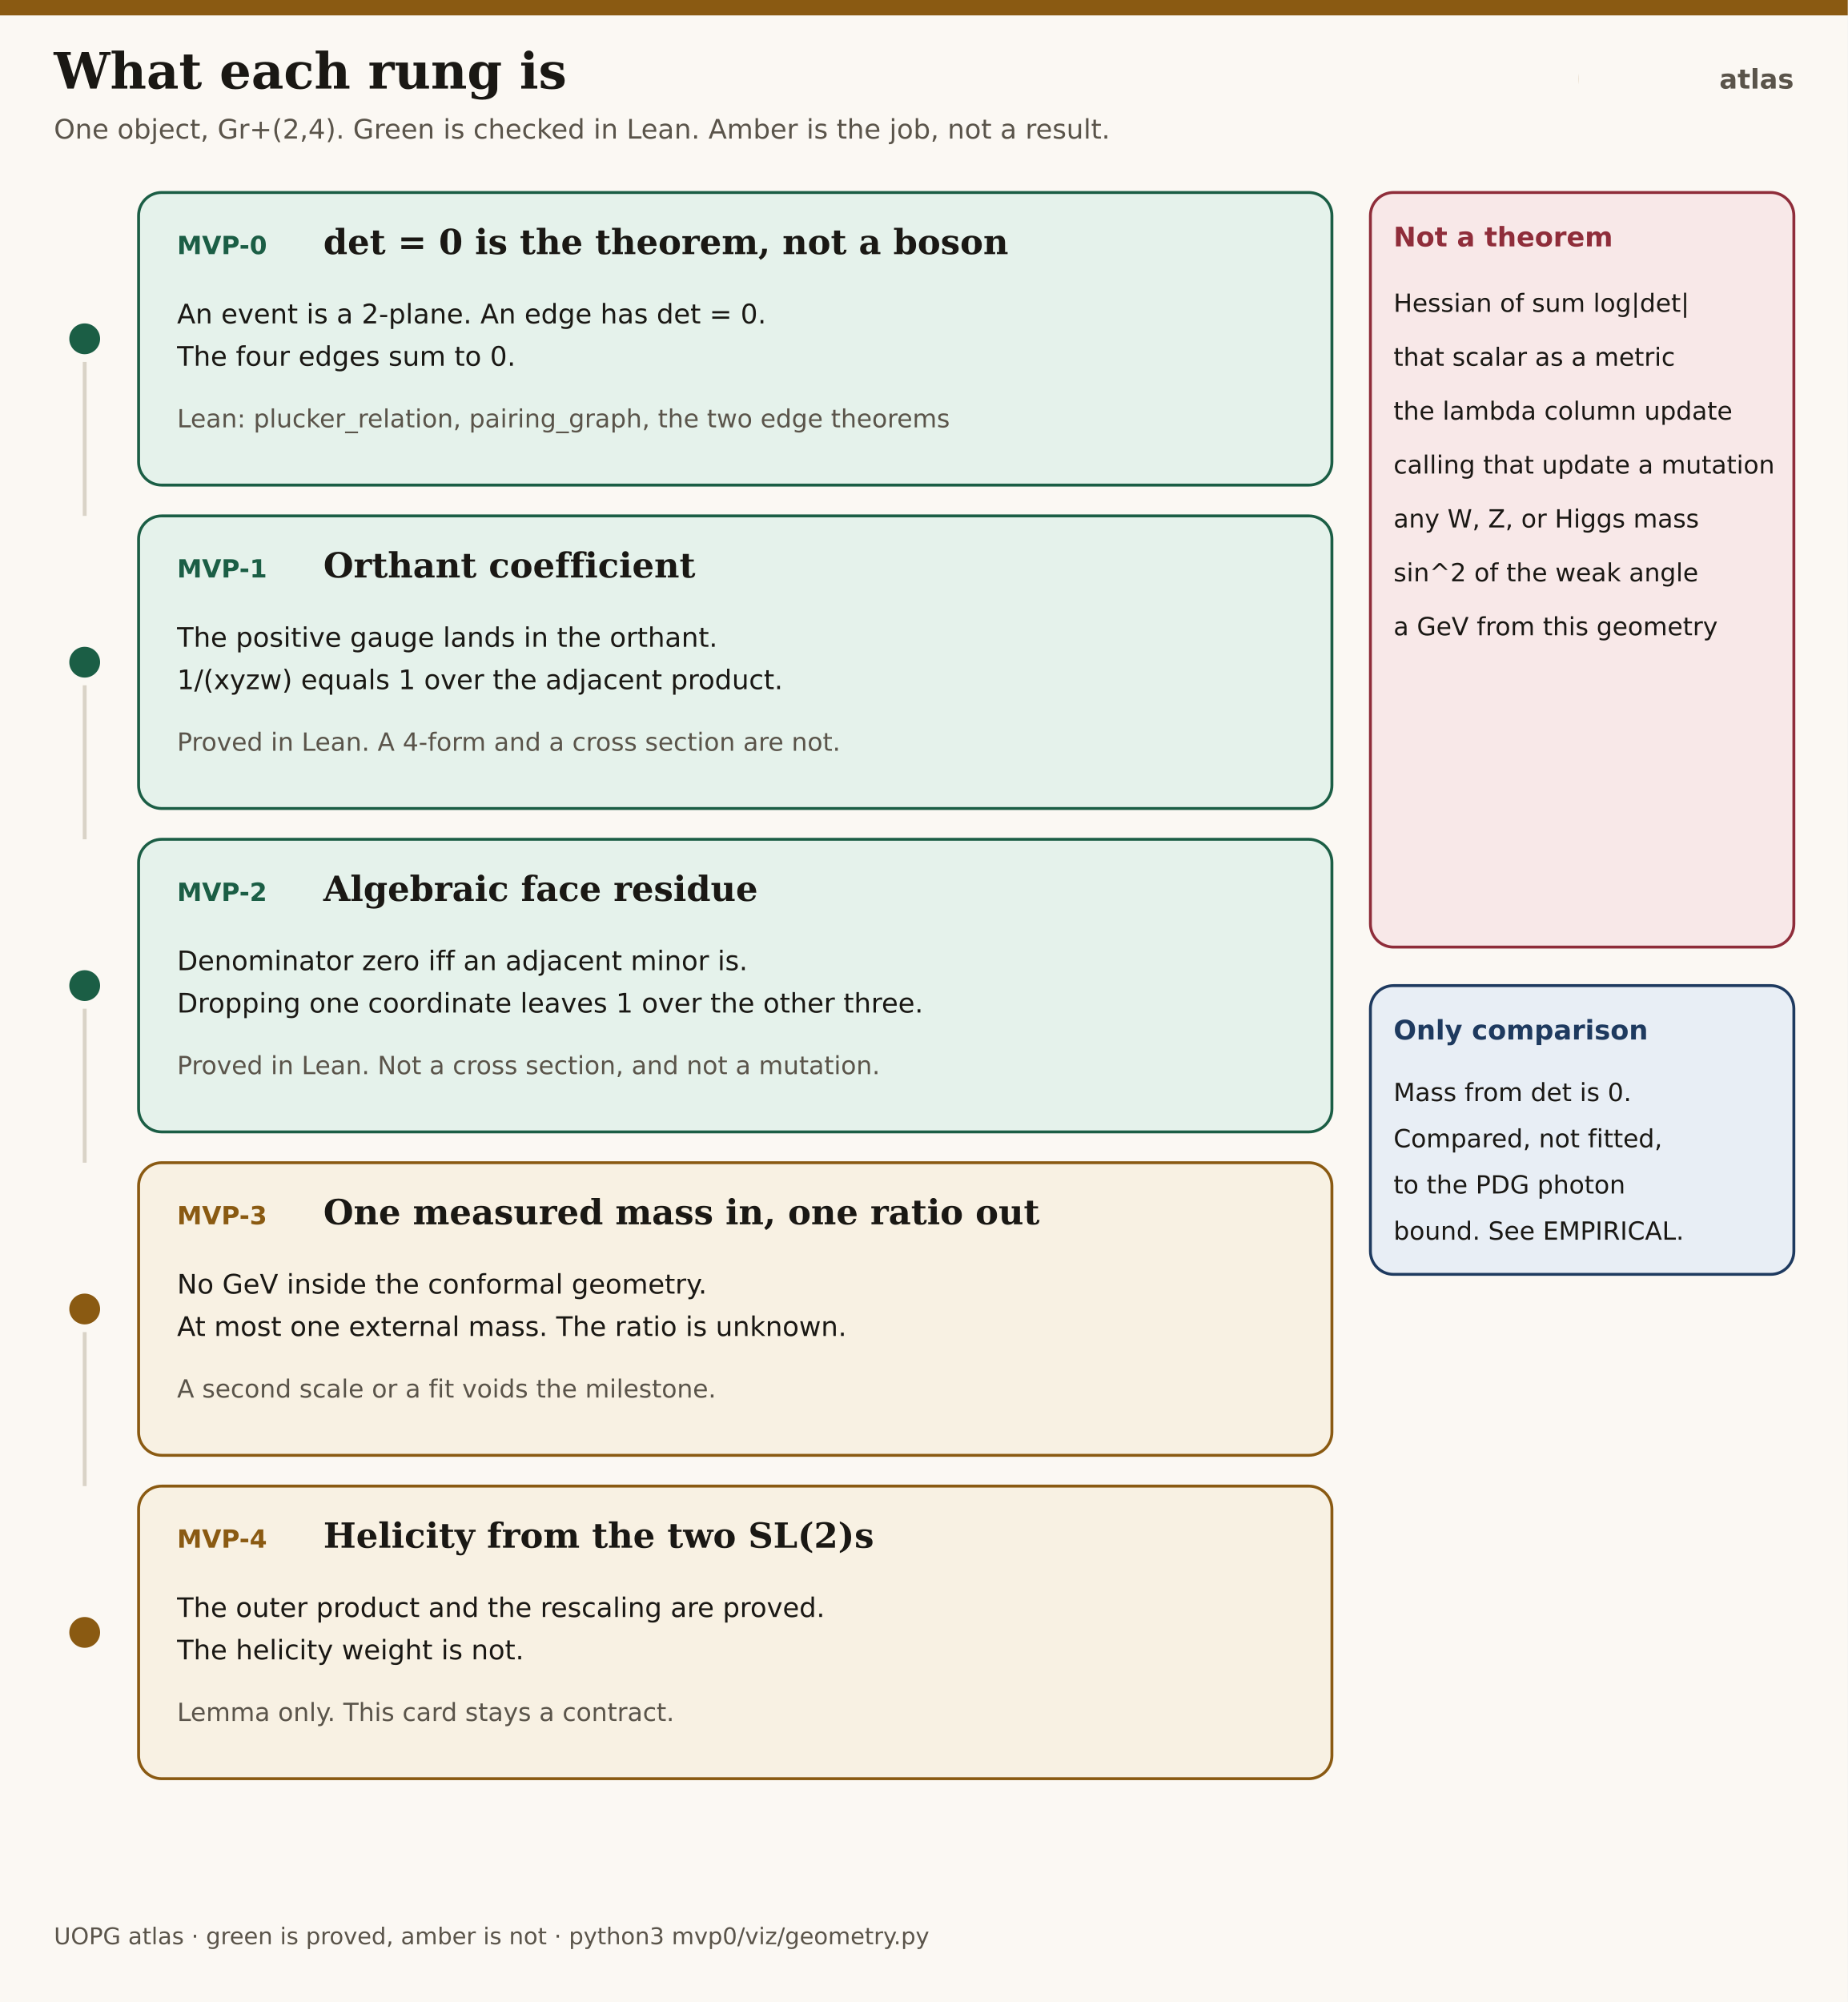
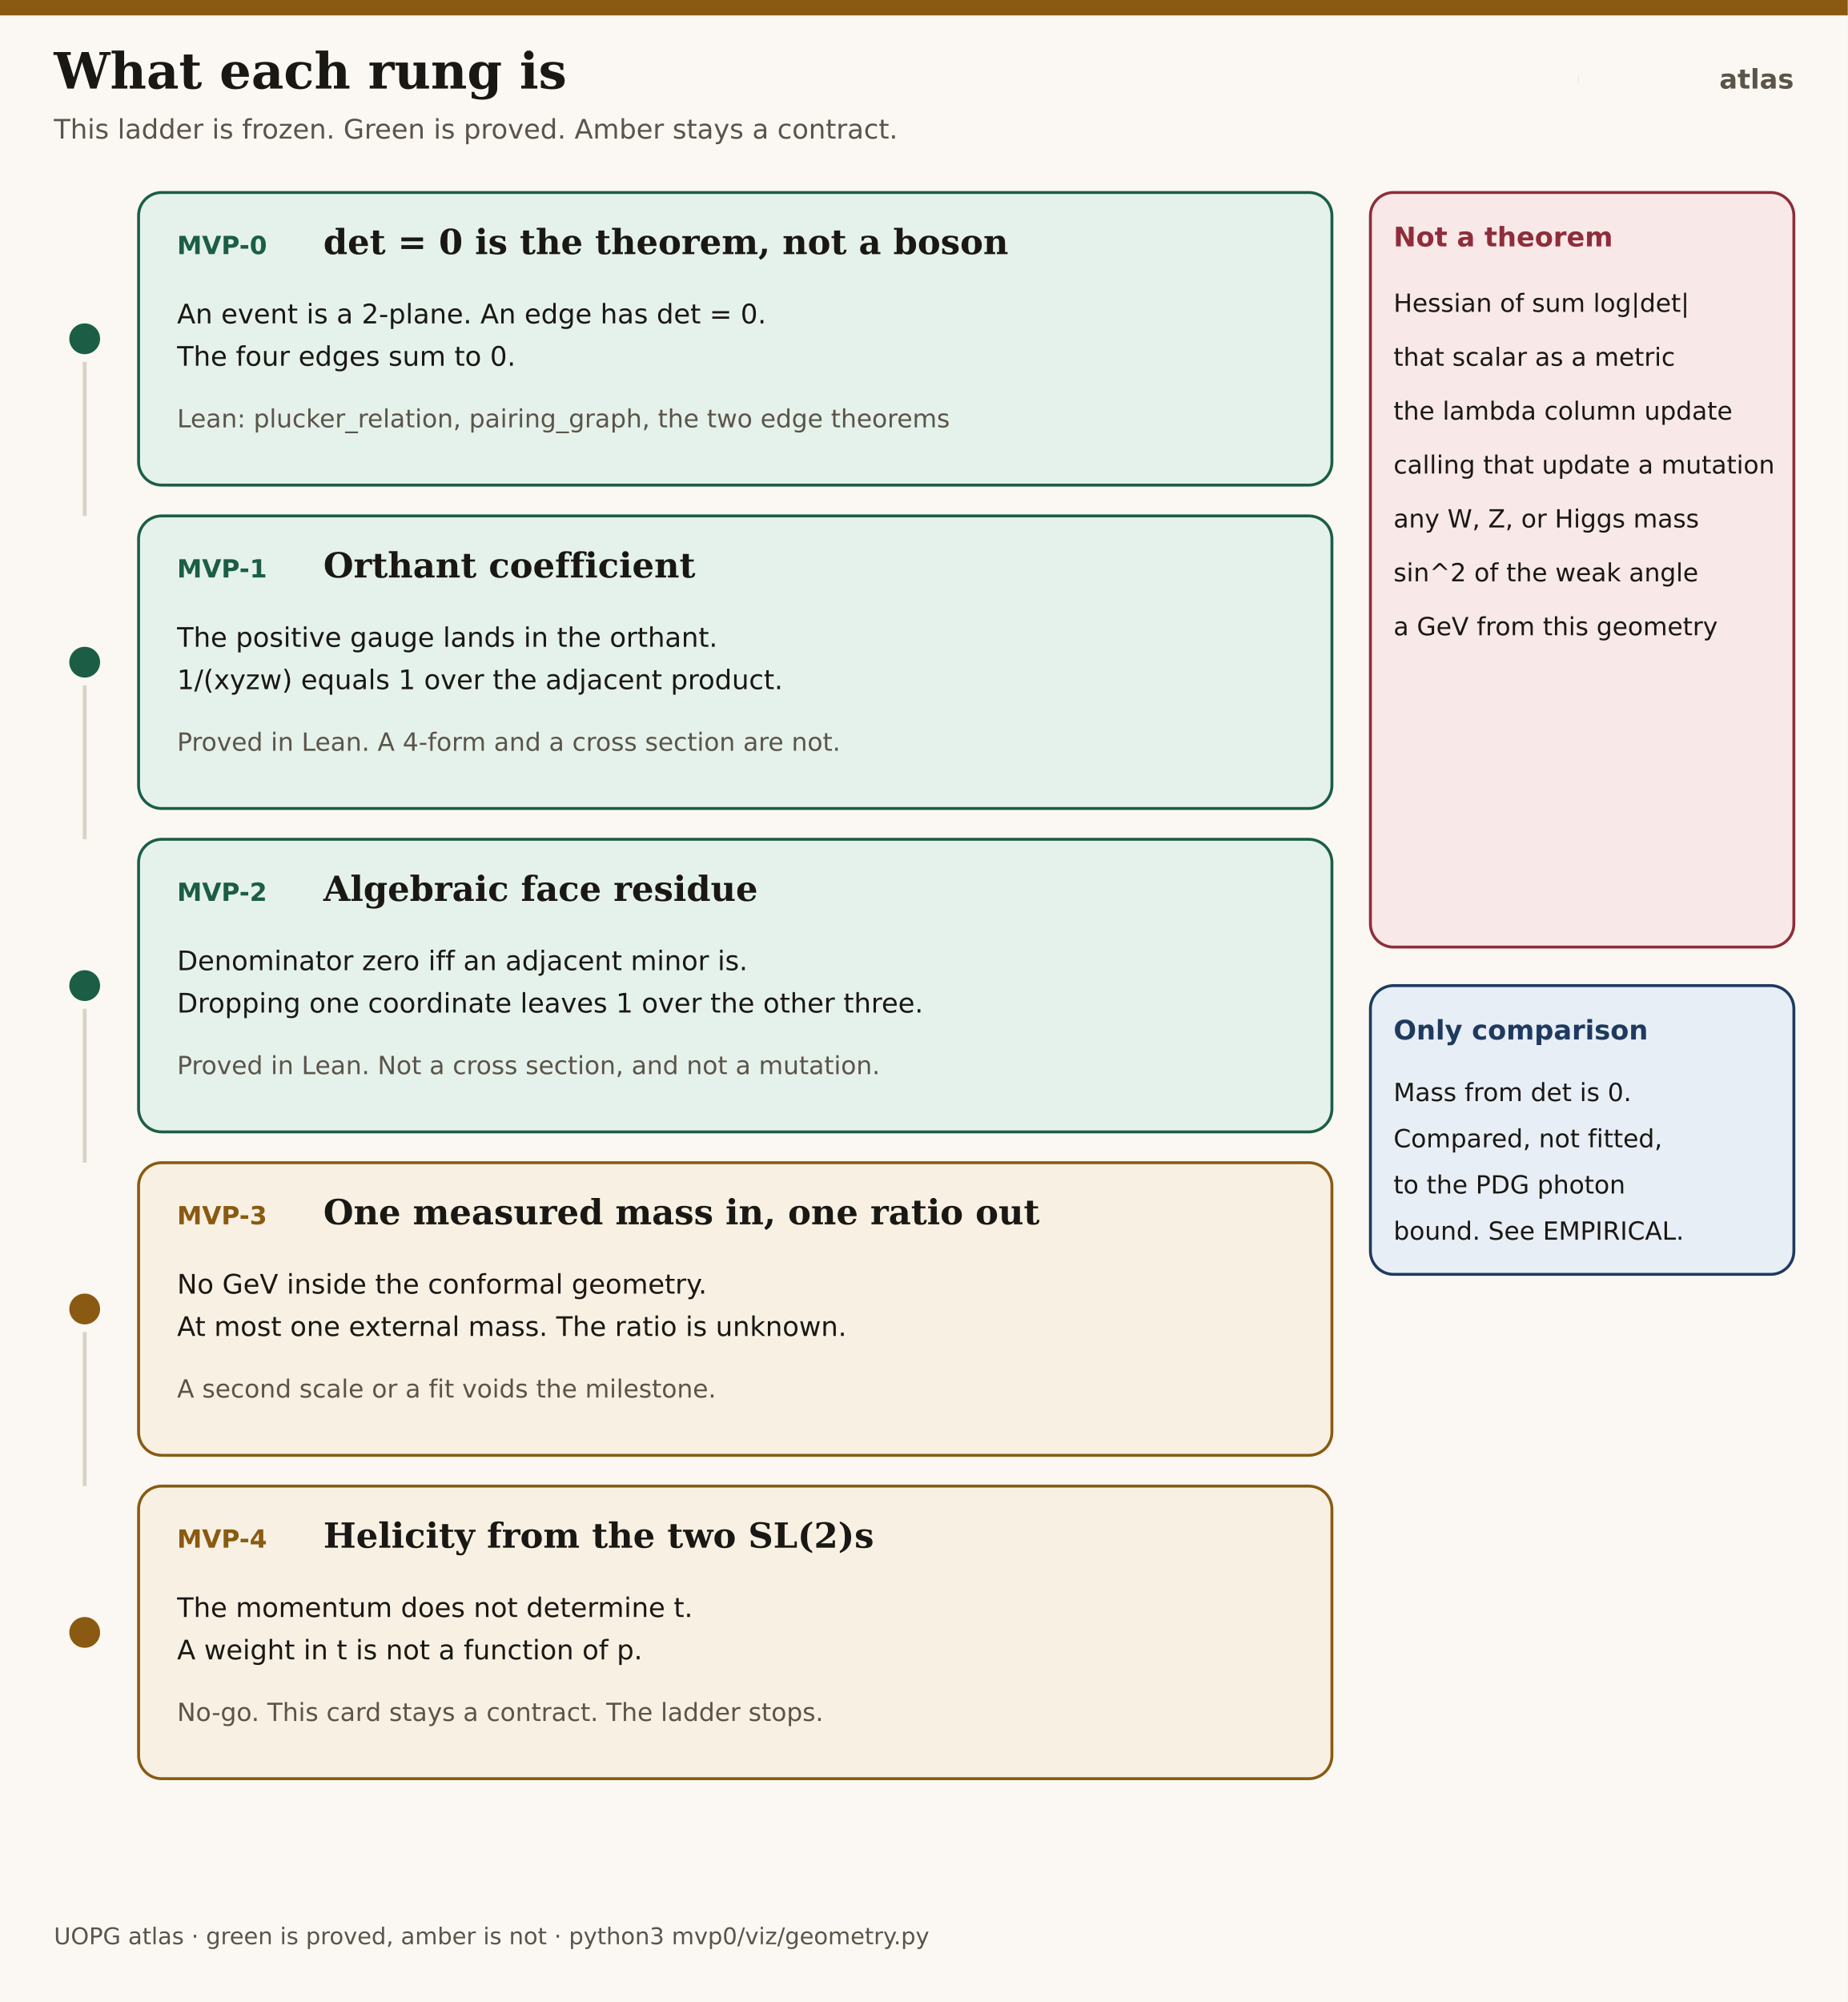
<svg xmlns="http://www.w3.org/2000/svg" width="960" height="1040" viewBox="0 0 960 1040">
  <rect width="100%" height="100%" fill="#fbf8f3" />
  <rect x="0" y="0" width="960" height="8" rx="0" fill="#8a5a12" />
  <text x="28" y="46" fill="#1a1814" font-size="26" font-family="DejaVu Serif, Liberation Serif, serif" text-anchor="start" font-weight="700">What each rung is</text>
-   <text x="28" y="72" fill="#5a544a" font-size="14" font-family="DejaVu Sans, Liberation Sans, sans-serif" text-anchor="start">One object, Gr+(2,4). Green is checked in Lean. Amber is the job, not a result.</text>
+   <text x="28" y="72" fill="#5a544a" font-size="14" font-family="DejaVu Sans, Liberation Sans, sans-serif" text-anchor="start">This ladder is frozen. Green is proved. Amber stays a contract.</text>
  <rect x="820" y="30" width="112" height="22" rx="11" fill="#8a5a12" />
  <text x="876.0" y="46" fill="#ffffff" font-size="12" font-family="DejaVu Sans, Liberation Sans, sans-serif" text-anchor="middle" font-weight="700">CONTRACT</text>
  <rect x="820" y="26" width="120" height="30" rx="0" fill="#fbf8f3" />
  <text x="932" y="46" fill="#5a544a" font-size="14" font-family="DejaVu Sans, Liberation Sans, sans-serif" text-anchor="end" font-weight="700">atlas</text>
  <rect x="72" y="100" width="620" height="152" rx="12" fill="#e5f2eb" stroke="#1b5e45" stroke-width="1.5" />
  <circle cx="44" cy="176" r="8" fill="#1b5e45" />
  <line x1="44" y1="188" x2="44" y2="268" stroke="#d9d3c7" stroke-width="2" />
  <text x="92" y="132" fill="#1b5e45" font-size="13" font-family="DejaVu Sans, Liberation Sans, sans-serif" text-anchor="start" font-weight="700">MVP-0</text>
  <text x="168" y="132" fill="#1a1814" font-size="18" font-family="DejaVu Serif, Liberation Serif, serif" text-anchor="start" font-weight="700">det = 0 is the theorem, not a boson</text>
  <text x="92" y="168" fill="#1a1814" font-size="14" font-family="DejaVu Sans, Liberation Sans, sans-serif" text-anchor="start">An event is a 2-plane. An edge has det = 0.</text>
  <text x="92" y="190" fill="#1a1814" font-size="14" font-family="DejaVu Sans, Liberation Sans, sans-serif" text-anchor="start">The four edges sum to 0.</text>
  <text x="92" y="222" fill="#5a544a" font-size="13" font-family="DejaVu Sans, Liberation Sans, sans-serif" text-anchor="start">Lean: plucker_relation, pairing_graph, the two edge theorems</text>
  <rect x="72" y="268" width="620" height="152" rx="12" fill="#e5f2eb" stroke="#1b5e45" stroke-width="1.5" />
  <circle cx="44" cy="344" r="8" fill="#1b5e45" />
  <line x1="44" y1="356" x2="44" y2="436" stroke="#d9d3c7" stroke-width="2" />
  <text x="92" y="300" fill="#1b5e45" font-size="13" font-family="DejaVu Sans, Liberation Sans, sans-serif" text-anchor="start" font-weight="700">MVP-1</text>
  <text x="168" y="300" fill="#1a1814" font-size="18" font-family="DejaVu Serif, Liberation Serif, serif" text-anchor="start" font-weight="700">Orthant coefficient</text>
  <text x="92" y="336" fill="#1a1814" font-size="14" font-family="DejaVu Sans, Liberation Sans, sans-serif" text-anchor="start">The positive gauge lands in the orthant.</text>
  <text x="92" y="358" fill="#1a1814" font-size="14" font-family="DejaVu Sans, Liberation Sans, sans-serif" text-anchor="start">1/(xyzw) equals 1 over the adjacent product.</text>
  <text x="92" y="390" fill="#5a544a" font-size="13" font-family="DejaVu Sans, Liberation Sans, sans-serif" text-anchor="start">Proved in Lean. A 4-form and a cross section are not.</text>
  <rect x="72" y="436" width="620" height="152" rx="12" fill="#e5f2eb" stroke="#1b5e45" stroke-width="1.5" />
  <circle cx="44" cy="512" r="8" fill="#1b5e45" />
  <line x1="44" y1="524" x2="44" y2="604" stroke="#d9d3c7" stroke-width="2" />
  <text x="92" y="468" fill="#1b5e45" font-size="13" font-family="DejaVu Sans, Liberation Sans, sans-serif" text-anchor="start" font-weight="700">MVP-2</text>
  <text x="168" y="468" fill="#1a1814" font-size="18" font-family="DejaVu Serif, Liberation Serif, serif" text-anchor="start" font-weight="700">Algebraic face residue</text>
  <text x="92" y="504" fill="#1a1814" font-size="14" font-family="DejaVu Sans, Liberation Sans, sans-serif" text-anchor="start">Denominator zero iff an adjacent minor is.</text>
  <text x="92" y="526" fill="#1a1814" font-size="14" font-family="DejaVu Sans, Liberation Sans, sans-serif" text-anchor="start">Dropping one coordinate leaves 1 over the other three.</text>
  <text x="92" y="558" fill="#5a544a" font-size="13" font-family="DejaVu Sans, Liberation Sans, sans-serif" text-anchor="start">Proved in Lean. Not a cross section, and not a mutation.</text>
  <rect x="72" y="604" width="620" height="152" rx="12" fill="#f8f1e3" stroke="#8a5a12" stroke-width="1.5" />
  <circle cx="44" cy="680" r="8" fill="#8a5a12" />
  <line x1="44" y1="692" x2="44" y2="772" stroke="#d9d3c7" stroke-width="2" />
  <text x="92" y="636" fill="#8a5a12" font-size="13" font-family="DejaVu Sans, Liberation Sans, sans-serif" text-anchor="start" font-weight="700">MVP-3</text>
  <text x="168" y="636" fill="#1a1814" font-size="18" font-family="DejaVu Serif, Liberation Serif, serif" text-anchor="start" font-weight="700">One measured mass in, one ratio out</text>
  <text x="92" y="672" fill="#1a1814" font-size="14" font-family="DejaVu Sans, Liberation Sans, sans-serif" text-anchor="start">No GeV inside the conformal geometry.</text>
  <text x="92" y="694" fill="#1a1814" font-size="14" font-family="DejaVu Sans, Liberation Sans, sans-serif" text-anchor="start">At most one external mass. The ratio is unknown.</text>
  <text x="92" y="726" fill="#5a544a" font-size="13" font-family="DejaVu Sans, Liberation Sans, sans-serif" text-anchor="start">A second scale or a fit voids the milestone.</text>
  <rect x="72" y="772" width="620" height="152" rx="12" fill="#f8f1e3" stroke="#8a5a12" stroke-width="1.5" />
  <circle cx="44" cy="848" r="8" fill="#8a5a12" />
  <text x="92" y="804" fill="#8a5a12" font-size="13" font-family="DejaVu Sans, Liberation Sans, sans-serif" text-anchor="start" font-weight="700">MVP-4</text>
  <text x="168" y="804" fill="#1a1814" font-size="18" font-family="DejaVu Serif, Liberation Serif, serif" text-anchor="start" font-weight="700">Helicity from the two SL(2)s</text>
-   <text x="92" y="840" fill="#1a1814" font-size="14" font-family="DejaVu Sans, Liberation Sans, sans-serif" text-anchor="start">The outer product and the rescaling are proved.</text>
-   <text x="92" y="862" fill="#1a1814" font-size="14" font-family="DejaVu Sans, Liberation Sans, sans-serif" text-anchor="start">The helicity weight is not.</text>
-   <text x="92" y="894" fill="#5a544a" font-size="13" font-family="DejaVu Sans, Liberation Sans, sans-serif" text-anchor="start">Lemma only. This card stays a contract.</text>
+   <text x="92" y="840" fill="#1a1814" font-size="14" font-family="DejaVu Sans, Liberation Sans, sans-serif" text-anchor="start">The momentum does not determine t.</text>
+   <text x="92" y="862" fill="#1a1814" font-size="14" font-family="DejaVu Sans, Liberation Sans, sans-serif" text-anchor="start">A weight in t is not a function of p.</text>
+   <text x="92" y="894" fill="#5a544a" font-size="13" font-family="DejaVu Sans, Liberation Sans, sans-serif" text-anchor="start">No-go. This card stays a contract. The ladder stops.</text>
  <rect x="712" y="100" width="220" height="392" rx="12" fill="#f8e8e8" stroke="#8f2d3a" stroke-width="1.5" />
  <text x="724" y="128" fill="#8f2d3a" font-size="14" font-family="DejaVu Sans, Liberation Sans, sans-serif" text-anchor="start" font-weight="700">Not a theorem</text>
  <text x="724" y="162" fill="#1a1814" font-size="13" font-family="DejaVu Sans, Liberation Sans, sans-serif" text-anchor="start">Hessian of sum log|det|</text>
  <text x="724" y="190" fill="#1a1814" font-size="13" font-family="DejaVu Sans, Liberation Sans, sans-serif" text-anchor="start">that scalar as a metric</text>
  <text x="724" y="218" fill="#1a1814" font-size="13" font-family="DejaVu Sans, Liberation Sans, sans-serif" text-anchor="start">the lambda column update</text>
  <text x="724" y="246" fill="#1a1814" font-size="13" font-family="DejaVu Sans, Liberation Sans, sans-serif" text-anchor="start">calling that update a mutation</text>
  <text x="724" y="274" fill="#1a1814" font-size="13" font-family="DejaVu Sans, Liberation Sans, sans-serif" text-anchor="start">any W, Z, or Higgs mass</text>
  <text x="724" y="302" fill="#1a1814" font-size="13" font-family="DejaVu Sans, Liberation Sans, sans-serif" text-anchor="start">sin^2 of the weak angle</text>
  <text x="724" y="330" fill="#1a1814" font-size="13" font-family="DejaVu Sans, Liberation Sans, sans-serif" text-anchor="start">a GeV from this geometry</text>
  <rect x="712" y="512" width="220" height="150" rx="12" fill="#e8eef5" stroke="#1e3a5f" stroke-width="1.5" />
  <text x="724" y="540" fill="#1e3a5f" font-size="14" font-family="DejaVu Sans, Liberation Sans, sans-serif" text-anchor="start" font-weight="700">Only comparison</text>
  <text x="724" y="572" fill="#1a1814" font-size="13" font-family="DejaVu Sans, Liberation Sans, sans-serif" text-anchor="start">Mass from det is 0.</text>
  <text x="724" y="596" fill="#1a1814" font-size="13" font-family="DejaVu Sans, Liberation Sans, sans-serif" text-anchor="start">Compared, not fitted,</text>
  <text x="724" y="620" fill="#1a1814" font-size="13" font-family="DejaVu Sans, Liberation Sans, sans-serif" text-anchor="start">to the PDG photon</text>
  <text x="724" y="644" fill="#1a1814" font-size="13" font-family="DejaVu Sans, Liberation Sans, sans-serif" text-anchor="start">bound. See EMPIRICAL.</text>
  <text x="28" y="1010" fill="#5a544a" font-size="12" font-family="DejaVu Sans, Liberation Sans, sans-serif" text-anchor="start">UOPG atlas  ·  green is proved, amber is not  ·  python3 mvp0/viz/geometry.py</text>
</svg>
